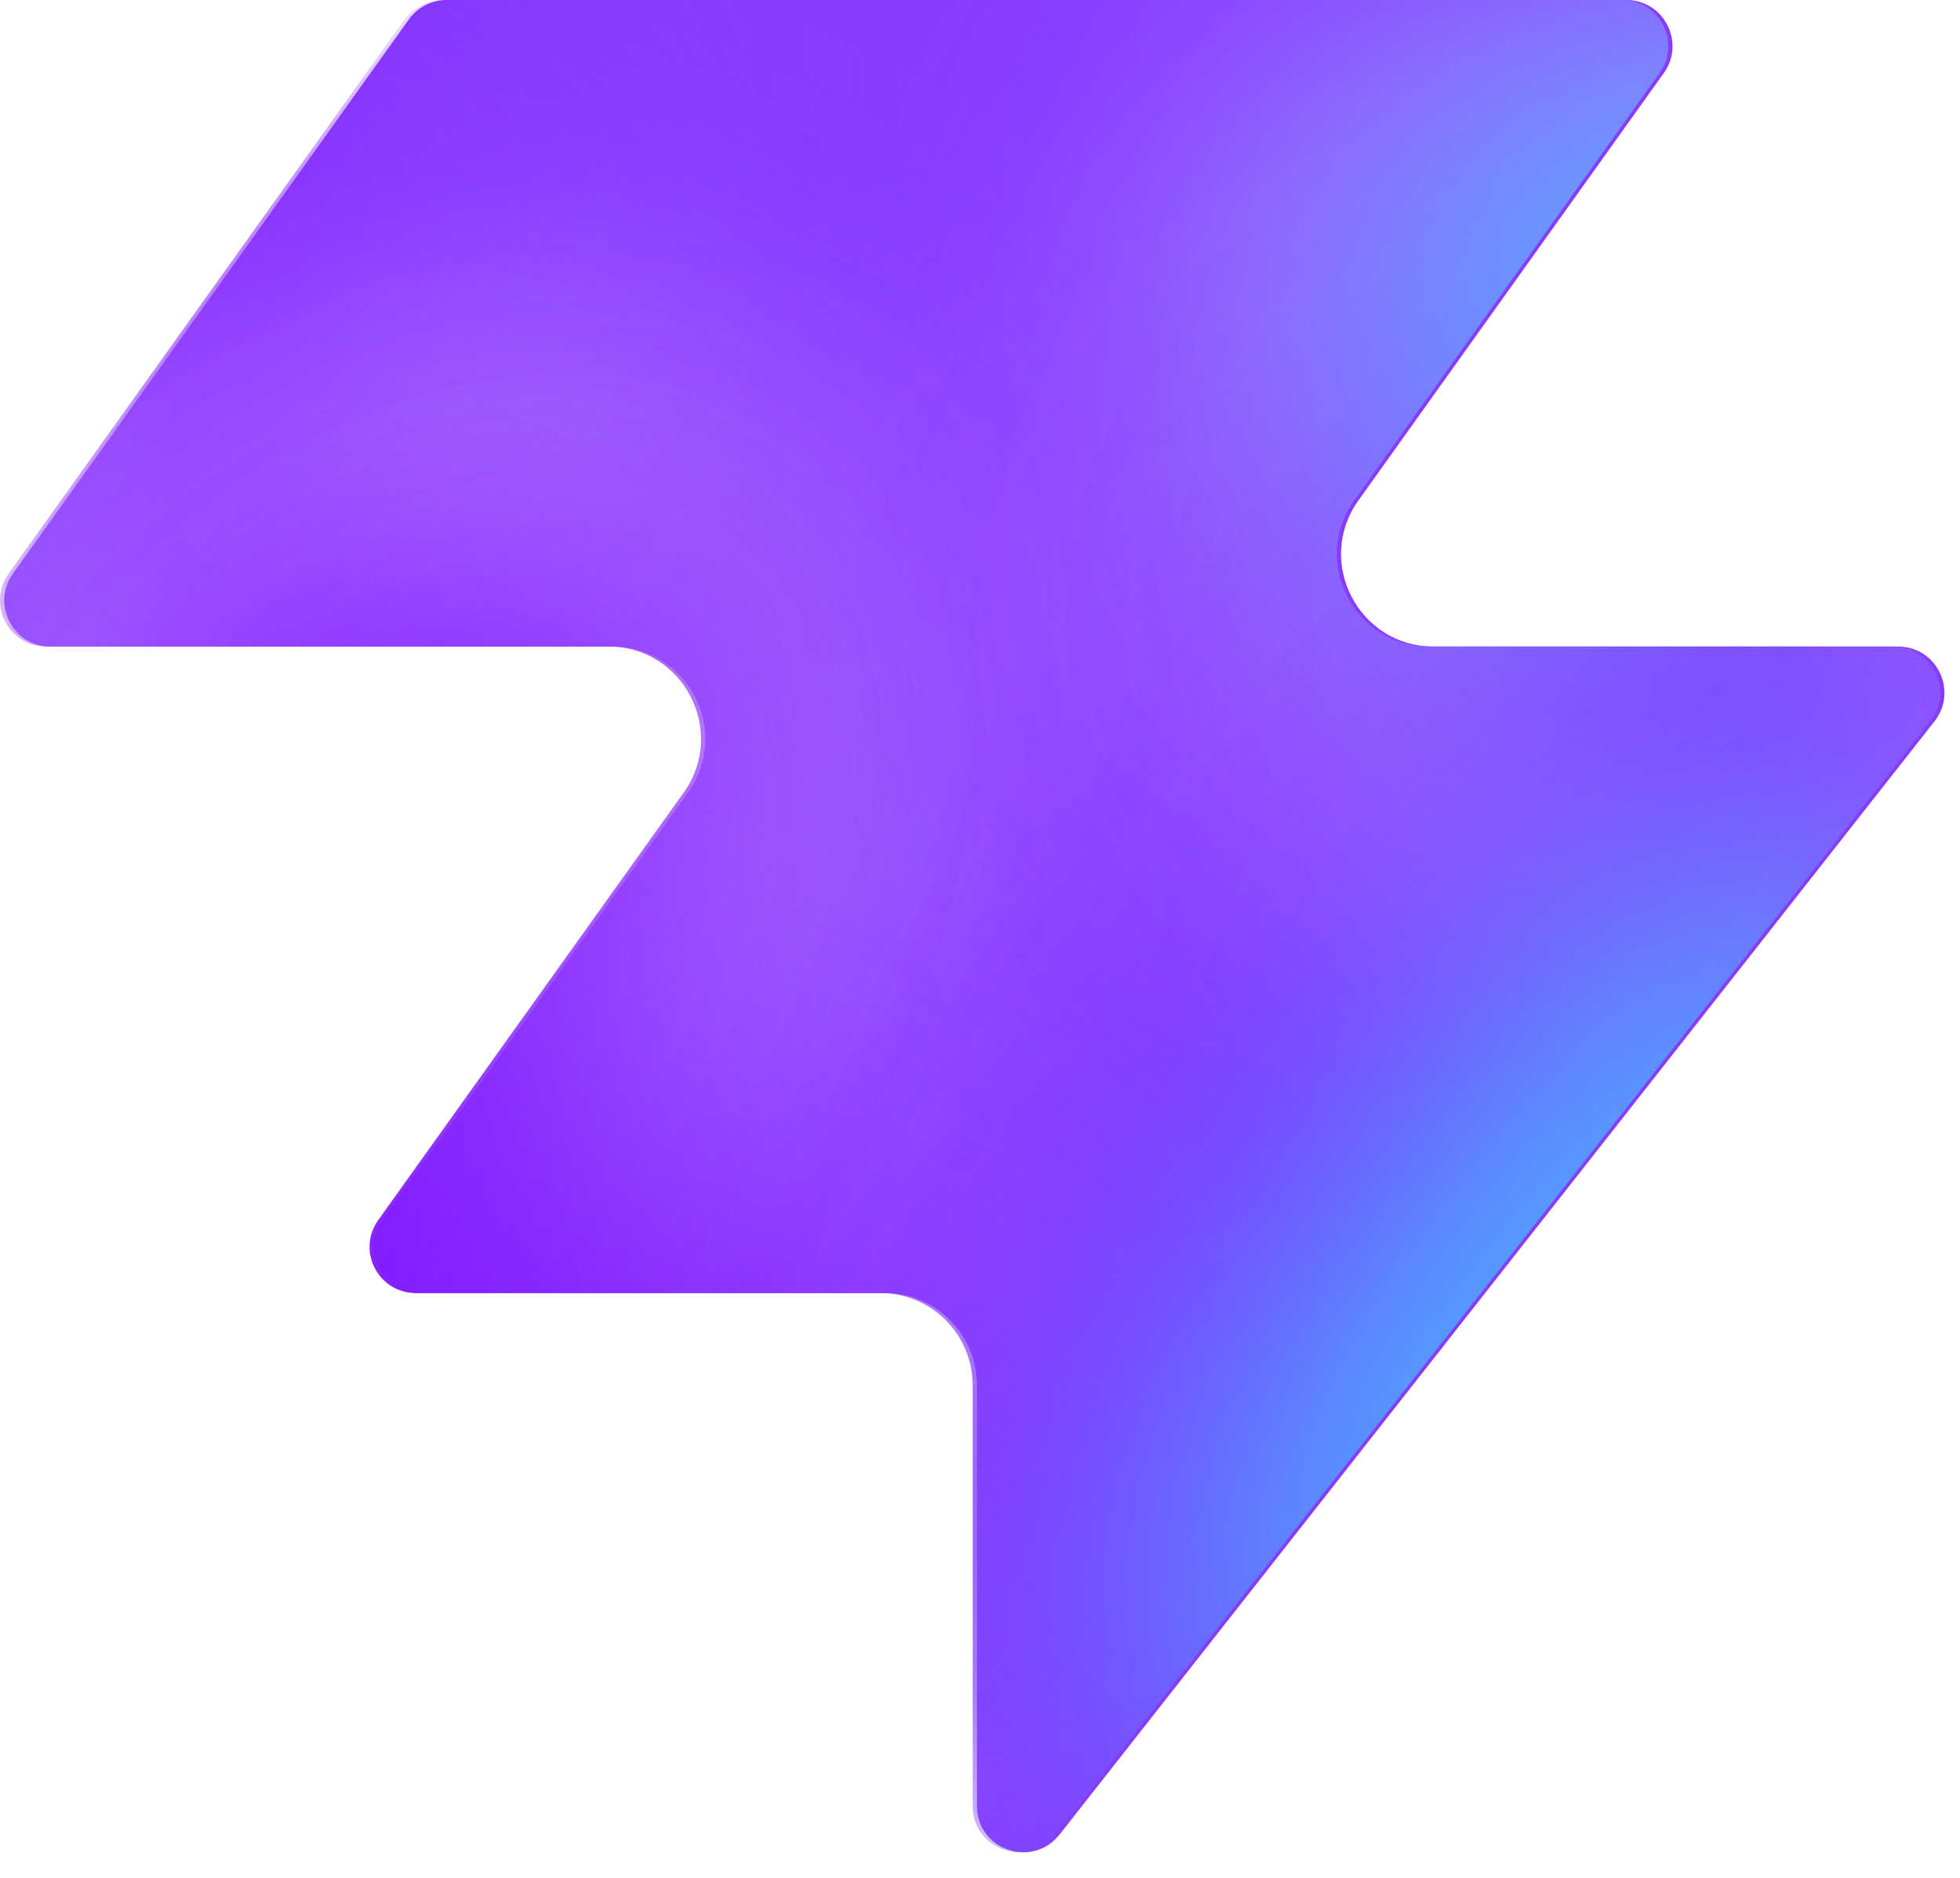
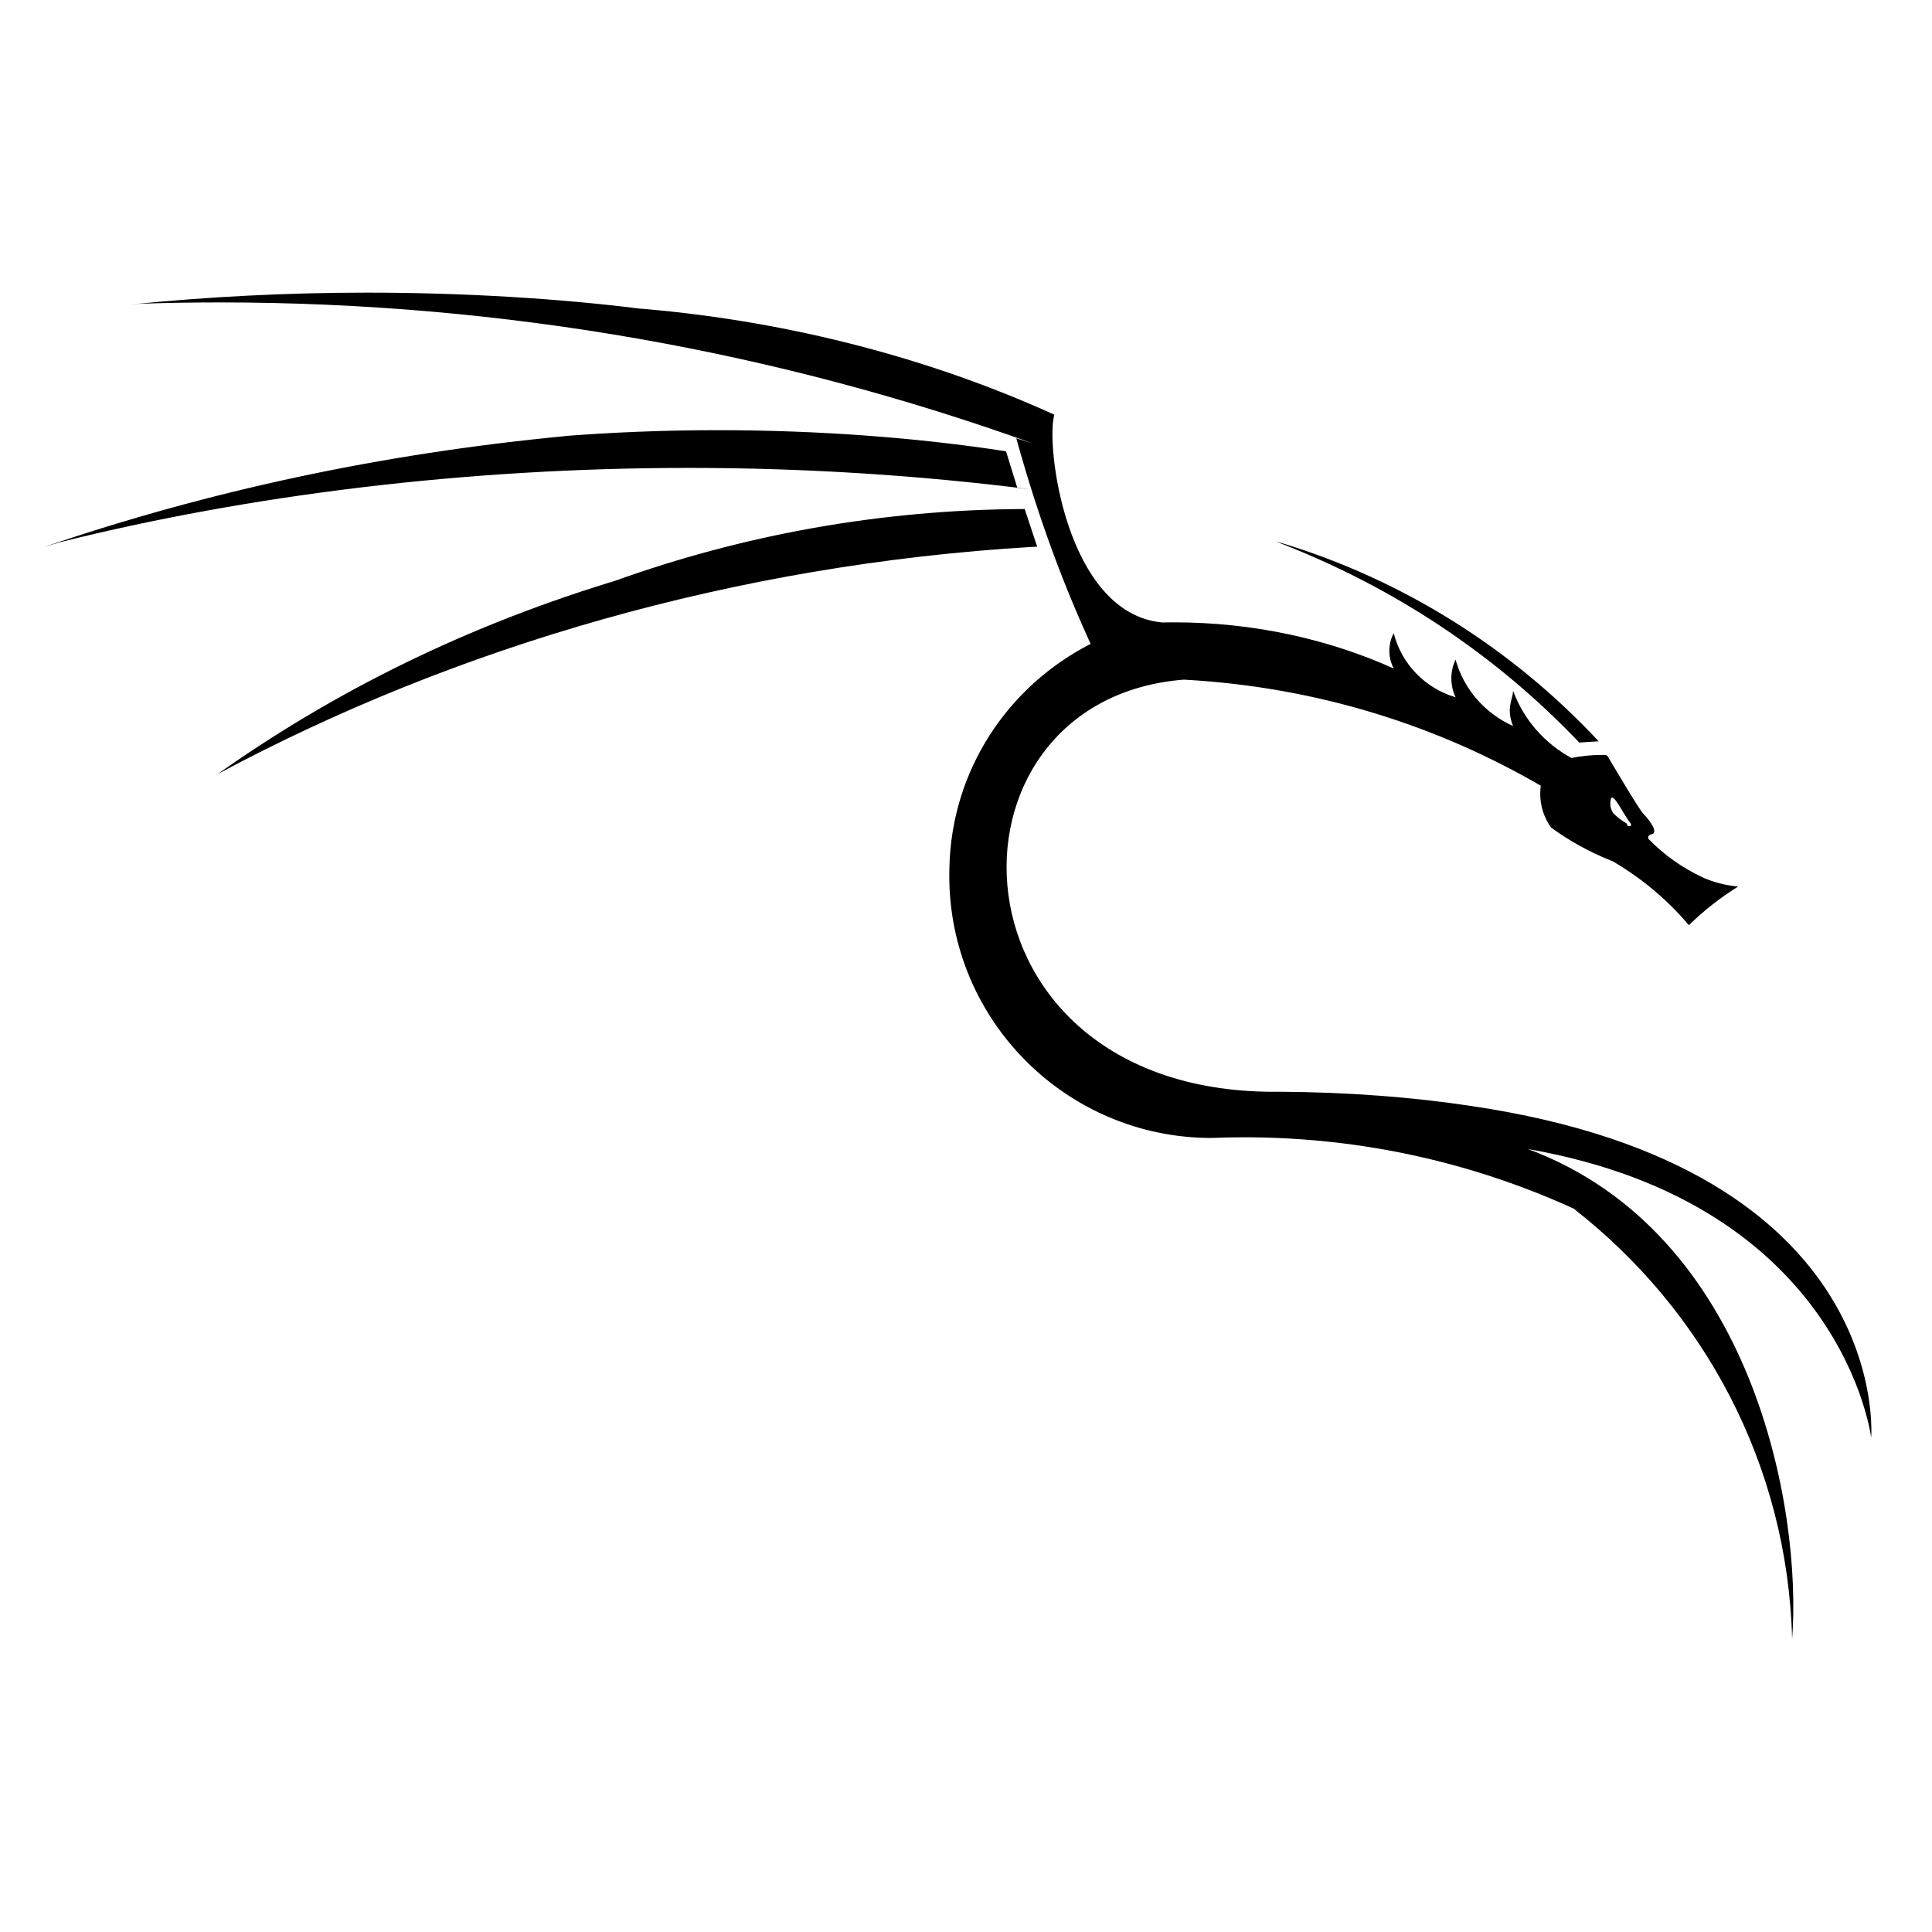
- <svg xmlns="http://www.w3.org/2000/svg" width="48" height="46" fill="none" viewBox="0 0 48 46">
-   <path fill="#863bff" d="M25.946 44.938c-.664.845-2.021.375-2.021-.698V33.937a2.26 2.26 0 0 0-2.262-2.262H10.287c-.92 0-1.456-1.04-.92-1.788l7.48-10.471c1.07-1.497 0-3.578-1.842-3.578H1.237c-.92 0-1.456-1.04-.92-1.788L10.013.474c.214-.297.556-.474.92-.474h28.894c.92 0 1.456 1.04.92 1.788l-7.48 10.471c-1.07 1.498 0 3.579 1.842 3.579h11.377c.943 0 1.473 1.088.89 1.83L25.947 44.94z" style="fill:#863bff;fill:color(display-p3 .525 .23 1);fill-opacity:1" />
-   <mask id="a" width="48" height="46" x="0" y="0" maskUnits="userSpaceOnUse" style="mask-type:alpha">
-     <path fill="#000" d="M25.842 44.938c-.664.844-2.021.375-2.021-.698V33.937a2.26 2.26 0 0 0-2.262-2.262H10.183c-.92 0-1.456-1.04-.92-1.788l7.48-10.471c1.07-1.498 0-3.579-1.842-3.579H1.133c-.92 0-1.456-1.04-.92-1.787L9.91.473c.214-.297.556-.474.92-.474h28.894c.92 0 1.456 1.04.92 1.788l-7.48 10.471c-1.07 1.498 0 3.578 1.842 3.578h11.377c.943 0 1.473 1.088.89 1.832L25.843 44.94z" style="fill:#000;fill-opacity:1" />
-   </mask>
-   <g mask="url(#a)">
-     <g filter="url(#b)">
-       <ellipse cx="5.508" cy="14.704" fill="#ede6ff" rx="5.508" ry="14.704" style="fill:#ede6ff;fill:color(display-p3 .927 .903 1);fill-opacity:1" transform="matrix(.00324 1 1 -.00324 -4.47 31.516)" />
-     </g>
-     <g filter="url(#c)">
-       <ellipse cx="10.399" cy="29.851" fill="#ede6ff" rx="10.399" ry="29.851" style="fill:#ede6ff;fill:color(display-p3 .927 .903 1);fill-opacity:1" transform="matrix(.00324 1 1 -.00324 -39.328 7.883)" />
-     </g>
-     <g filter="url(#d)">
-       <ellipse cx="5.508" cy="30.487" fill="#7e14ff" rx="5.508" ry="30.487" style="fill:#7e14ff;fill:color(display-p3 .492 .077 1);fill-opacity:1" transform="rotate(89.814 -25.913 -14.639)scale(1 -1)" />
-     </g>
-     <g filter="url(#e)">
-       <ellipse cx="5.508" cy="30.599" fill="#7e14ff" rx="5.508" ry="30.599" style="fill:#7e14ff;fill:color(display-p3 .492 .077 1);fill-opacity:1" transform="rotate(89.814 -32.644 -3.334)scale(1 -1)" />
-     </g>
-     <g filter="url(#f)">
-       <ellipse cx="5.508" cy="30.599" fill="#7e14ff" rx="5.508" ry="30.599" style="fill:#7e14ff;fill:color(display-p3 .492 .077 1);fill-opacity:1" transform="matrix(.00324 1 1 -.00324 -34.34 30.47)" />
-     </g>
-     <g filter="url(#g)">
-       <ellipse cx="14.072" cy="22.078" fill="#ede6ff" rx="14.072" ry="22.078" style="fill:#ede6ff;fill:color(display-p3 .927 .903 1);fill-opacity:1" transform="rotate(93.35 24.506 48.493)scale(-1 1)" />
-     </g>
-     <g filter="url(#h)">
-       <ellipse cx="3.47" cy="21.501" fill="#7e14ff" rx="3.47" ry="21.501" style="fill:#7e14ff;fill:color(display-p3 .492 .077 1);fill-opacity:1" transform="rotate(89.009 28.708 47.59)scale(-1 1)" />
-     </g>
-     <g filter="url(#i)">
-       <ellipse cx="3.47" cy="21.501" fill="#7e14ff" rx="3.47" ry="21.501" style="fill:#7e14ff;fill:color(display-p3 .492 .077 1);fill-opacity:1" transform="rotate(89.009 28.708 47.59)scale(-1 1)" />
-     </g>
-     <g filter="url(#j)">
-       <ellipse cx=".387" cy="8.972" fill="#7e14ff" rx="4.407" ry="29.108" style="fill:#7e14ff;fill:color(display-p3 .492 .077 1);fill-opacity:1" transform="rotate(39.51 .387 8.972)" />
-     </g>
-     <g filter="url(#k)">
-       <ellipse cx="47.523" cy="-6.092" fill="#7e14ff" rx="4.407" ry="29.108" style="fill:#7e14ff;fill:color(display-p3 .492 .077 1);fill-opacity:1" transform="rotate(37.892 47.523 -6.092)" />
-     </g>
-     <g filter="url(#l)">
-       <ellipse cx="41.412" cy="6.333" fill="#47bfff" rx="5.971" ry="9.665" style="fill:#47bfff;fill:color(display-p3 .28 .748 1);fill-opacity:1" transform="rotate(37.892 41.412 6.333)" />
-     </g>
-     <g filter="url(#m)">
-       <ellipse cx="-1.879" cy="38.332" fill="#7e14ff" rx="4.407" ry="29.108" style="fill:#7e14ff;fill:color(display-p3 .492 .077 1);fill-opacity:1" transform="rotate(37.892 -1.88 38.332)" />
-     </g>
-     <g filter="url(#n)">
-       <ellipse cx="-1.879" cy="38.332" fill="#7e14ff" rx="4.407" ry="29.108" style="fill:#7e14ff;fill:color(display-p3 .492 .077 1);fill-opacity:1" transform="rotate(37.892 -1.88 38.332)" />
-     </g>
-     <g filter="url(#o)">
-       <ellipse cx="35.651" cy="29.907" fill="#7e14ff" rx="4.407" ry="29.108" style="fill:#7e14ff;fill:color(display-p3 .492 .077 1);fill-opacity:1" transform="rotate(37.892 35.651 29.907)" />
-     </g>
-     <g filter="url(#p)">
-       <ellipse cx="38.418" cy="32.4" fill="#47bfff" rx="5.971" ry="15.297" style="fill:#47bfff;fill:color(display-p3 .28 .748 1);fill-opacity:1" transform="rotate(37.892 38.418 32.4)" />
-     </g>
-   </g>
-   <defs>
-     <filter id="b" width="60.045" height="41.654" x="-19.77" y="16.149" color-interpolation-filters="sRGB" filterUnits="userSpaceOnUse">
-       <feFlood flood-opacity="0" result="BackgroundImageFix" />
-       <feBlend in="SourceGraphic" in2="BackgroundImageFix" result="shape" />
-       <feGaussianBlur result="effect1_foregroundBlur_2002_17158" stdDeviation="7.659" />
-     </filter>
-     <filter id="c" width="90.34" height="51.437" x="-54.613" y="-7.533" color-interpolation-filters="sRGB" filterUnits="userSpaceOnUse">
-       <feFlood flood-opacity="0" result="BackgroundImageFix" />
-       <feBlend in="SourceGraphic" in2="BackgroundImageFix" result="shape" />
-       <feGaussianBlur result="effect1_foregroundBlur_2002_17158" stdDeviation="7.659" />
-     </filter>
-     <filter id="d" width="79.355" height="29.4" x="-49.64" y="2.03" color-interpolation-filters="sRGB" filterUnits="userSpaceOnUse">
-       <feFlood flood-opacity="0" result="BackgroundImageFix" />
-       <feBlend in="SourceGraphic" in2="BackgroundImageFix" result="shape" />
-       <feGaussianBlur result="effect1_foregroundBlur_2002_17158" stdDeviation="4.596" />
-     </filter>
-     <filter id="e" width="79.579" height="29.4" x="-45.045" y="20.029" color-interpolation-filters="sRGB" filterUnits="userSpaceOnUse">
-       <feFlood flood-opacity="0" result="BackgroundImageFix" />
-       <feBlend in="SourceGraphic" in2="BackgroundImageFix" result="shape" />
-       <feGaussianBlur result="effect1_foregroundBlur_2002_17158" stdDeviation="4.596" />
-     </filter>
-     <filter id="f" width="79.579" height="29.4" x="-43.513" y="21.178" color-interpolation-filters="sRGB" filterUnits="userSpaceOnUse">
-       <feFlood flood-opacity="0" result="BackgroundImageFix" />
-       <feBlend in="SourceGraphic" in2="BackgroundImageFix" result="shape" />
-       <feGaussianBlur result="effect1_foregroundBlur_2002_17158" stdDeviation="4.596" />
-     </filter>
-     <filter id="g" width="74.749" height="58.852" x="15.756" y="-17.901" color-interpolation-filters="sRGB" filterUnits="userSpaceOnUse">
-       <feFlood flood-opacity="0" result="BackgroundImageFix" />
-       <feBlend in="SourceGraphic" in2="BackgroundImageFix" result="shape" />
-       <feGaussianBlur result="effect1_foregroundBlur_2002_17158" stdDeviation="7.659" />
-     </filter>
-     <filter id="h" width="61.377" height="25.362" x="23.548" y="2.284" color-interpolation-filters="sRGB" filterUnits="userSpaceOnUse">
-       <feFlood flood-opacity="0" result="BackgroundImageFix" />
-       <feBlend in="SourceGraphic" in2="BackgroundImageFix" result="shape" />
-       <feGaussianBlur result="effect1_foregroundBlur_2002_17158" stdDeviation="4.596" />
-     </filter>
-     <filter id="i" width="61.377" height="25.362" x="23.548" y="2.284" color-interpolation-filters="sRGB" filterUnits="userSpaceOnUse">
-       <feFlood flood-opacity="0" result="BackgroundImageFix" />
-       <feBlend in="SourceGraphic" in2="BackgroundImageFix" result="shape" />
-       <feGaussianBlur result="effect1_foregroundBlur_2002_17158" stdDeviation="4.596" />
-     </filter>
-     <filter id="j" width="56.045" height="63.649" x="-27.636" y="-22.853" color-interpolation-filters="sRGB" filterUnits="userSpaceOnUse">
-       <feFlood flood-opacity="0" result="BackgroundImageFix" />
-       <feBlend in="SourceGraphic" in2="BackgroundImageFix" result="shape" />
-       <feGaussianBlur result="effect1_foregroundBlur_2002_17158" stdDeviation="4.596" />
-     </filter>
-     <filter id="k" width="54.814" height="64.646" x="20.116" y="-38.415" color-interpolation-filters="sRGB" filterUnits="userSpaceOnUse">
-       <feFlood flood-opacity="0" result="BackgroundImageFix" />
-       <feBlend in="SourceGraphic" in2="BackgroundImageFix" result="shape" />
-       <feGaussianBlur result="effect1_foregroundBlur_2002_17158" stdDeviation="4.596" />
-     </filter>
-     <filter id="l" width="33.541" height="35.313" x="24.641" y="-11.323" color-interpolation-filters="sRGB" filterUnits="userSpaceOnUse">
-       <feFlood flood-opacity="0" result="BackgroundImageFix" />
-       <feBlend in="SourceGraphic" in2="BackgroundImageFix" result="shape" />
-       <feGaussianBlur result="effect1_foregroundBlur_2002_17158" stdDeviation="4.596" />
-     </filter>
-     <filter id="m" width="54.814" height="64.646" x="-29.286" y="6.009" color-interpolation-filters="sRGB" filterUnits="userSpaceOnUse">
-       <feFlood flood-opacity="0" result="BackgroundImageFix" />
-       <feBlend in="SourceGraphic" in2="BackgroundImageFix" result="shape" />
-       <feGaussianBlur result="effect1_foregroundBlur_2002_17158" stdDeviation="4.596" />
-     </filter>
-     <filter id="n" width="54.814" height="64.646" x="-29.286" y="6.009" color-interpolation-filters="sRGB" filterUnits="userSpaceOnUse">
-       <feFlood flood-opacity="0" result="BackgroundImageFix" />
-       <feBlend in="SourceGraphic" in2="BackgroundImageFix" result="shape" />
-       <feGaussianBlur result="effect1_foregroundBlur_2002_17158" stdDeviation="4.596" />
-     </filter>
-     <filter id="o" width="54.814" height="64.646" x="8.244" y="-2.416" color-interpolation-filters="sRGB" filterUnits="userSpaceOnUse">
-       <feFlood flood-opacity="0" result="BackgroundImageFix" />
-       <feBlend in="SourceGraphic" in2="BackgroundImageFix" result="shape" />
-       <feGaussianBlur result="effect1_foregroundBlur_2002_17158" stdDeviation="4.596" />
-     </filter>
-     <filter id="p" width="39.409" height="43.623" x="18.713" y="10.588" color-interpolation-filters="sRGB" filterUnits="userSpaceOnUse">
-       <feFlood flood-opacity="0" result="BackgroundImageFix" />
-       <feBlend in="SourceGraphic" in2="BackgroundImageFix" result="shape" />
-       <feGaussianBlur result="effect1_foregroundBlur_2002_17158" stdDeviation="4.596" />
-     </filter>
-   </defs>
+ <svg xmlns="http://www.w3.org/2000/svg" fill="#000000" width="800px" height="800px" viewBox="0 0 32 32" version="1.1">
+   <path d="M16.85 8.081l-0.187-0.606c-1.436-0.223-3.092-0.35-4.778-0.35-0.879 0-1.75 0.035-2.611 0.103l0.114-0.007c-3.096 0.294-5.941 0.915-8.648 1.835l0.265-0.078c3.126-0.78 6.714-1.228 10.407-1.228 1.917 0 3.805 0.121 5.659 0.355l-0.221-0.023zM30.992 23.819s0.39-4.471-6.636-5.502c-0.944-0.144-2.037-0.228-3.148-0.234l-0.006-0c-5.631 0.075-5.836-6.494-1.593-6.826 2.193 0.12 4.213 0.758 5.973 1.793l-0.062-0.034c-0.006 0.040-0.009 0.085-0.009 0.132 0 0.209 0.067 0.403 0.181 0.561l-0.002-0.003c0.293 0.215 0.628 0.402 0.985 0.545l0.031 0.011c0.492 0.288 0.911 0.642 1.261 1.055l0.006 0.007c0.241-0.236 0.509-0.447 0.797-0.628l0.020-0.012c-0.214-0.019-0.411-0.072-0.593-0.153l0.012 0.005c-0.35-0.164-0.649-0.378-0.902-0.638l-0.001-0.001c-0.012-0.027-0.019-0.069 0.075-0.087 0.074-0.061-0.090-0.259-0.162-0.331s-0.556-0.895-0.567-0.912c-0.010-0.026-0.027-0.047-0.050-0.062l-0-0c-0.020-0.001-0.044-0.001-0.067-0.001-0.18 0-0.355 0.019-0.524 0.054l0.017-0.003c-0.446-0.244-0.786-0.632-0.962-1.102l-0.005-0.014c0.004 0.134-0.124 0.28 0 0.586-0.463-0.208-0.811-0.604-0.949-1.088l-0.003-0.012c-0.044 0.091-0.070 0.198-0.070 0.312s0.026 0.221 0.072 0.316l-0.002-0.004c-0.506-0.15-0.892-0.55-1.022-1.052l-0.002-0.010c-0.046 0.085-0.073 0.186-0.073 0.293s0.027 0.208 0.075 0.296l-0.002-0.003c-1.069-0.483-2.318-0.765-3.633-0.765-0.071 0-0.142 0.001-0.212 0.002l0.011-0c-1.603-0.147-1.937-2.967-1.787-3.441-2.007-0.913-4.336-1.539-6.784-1.751l-0.080-0.006c-1.356-0.169-2.926-0.265-4.518-0.265-1.326 0-2.636 0.067-3.928 0.197l0.163-0.013c0.395-0.014 0.859-0.022 1.325-0.022 4.728 0 9.263 0.824 13.469 2.337l-0.278-0.087c0.367 1.327 0.789 2.458 1.294 3.541l-0.058-0.138c-1.376 0.702-2.309 2.094-2.344 3.707l-0 0.005c-0.001 0.039-0.002 0.085-0.002 0.131 0 2.398 1.944 4.343 4.343 4.343 0 0 0 0 0 0h-0c0.162-0.007 0.352-0.011 0.543-0.011 1.981 0 3.859 0.438 5.544 1.222l-0.081-0.034c2.145 1.673 3.533 4.23 3.611 7.114l0 0.013c0.165-2.136-0.636-6.727-4.374-8.12 5.225 0.915 5.685 4.789 5.685 4.789zM26.683 13.223c0.049-0.085 0.207 0.271 0.329 0.421 0.005 0.030 0.012 0.049-0.056 0.034-0.002-0.015-0.007-0.029-0.016-0.040l0 0c-0.084-0.049-0.157-0.106-0.221-0.171l-0-0c-0.030-0.045-0.048-0.1-0.048-0.159 0-0.030 0.005-0.060 0.013-0.087l-0.001 0.002zM26.158 12.299l0.321-0.021c-1.421-1.523-3.226-2.67-5.262-3.287l-0.084-0.022c1.974 0.757 3.653 1.891 5.020 3.325l0.005 0.005zM16.972 8.431c-2.388 0.009-4.675 0.43-6.798 1.194l0.142-0.044c-2.553 0.762-4.779 1.865-6.768 3.28l0.070-0.047c3.932-2.105 8.557-3.461 13.469-3.755l0.092-0.004z" />
</svg>
